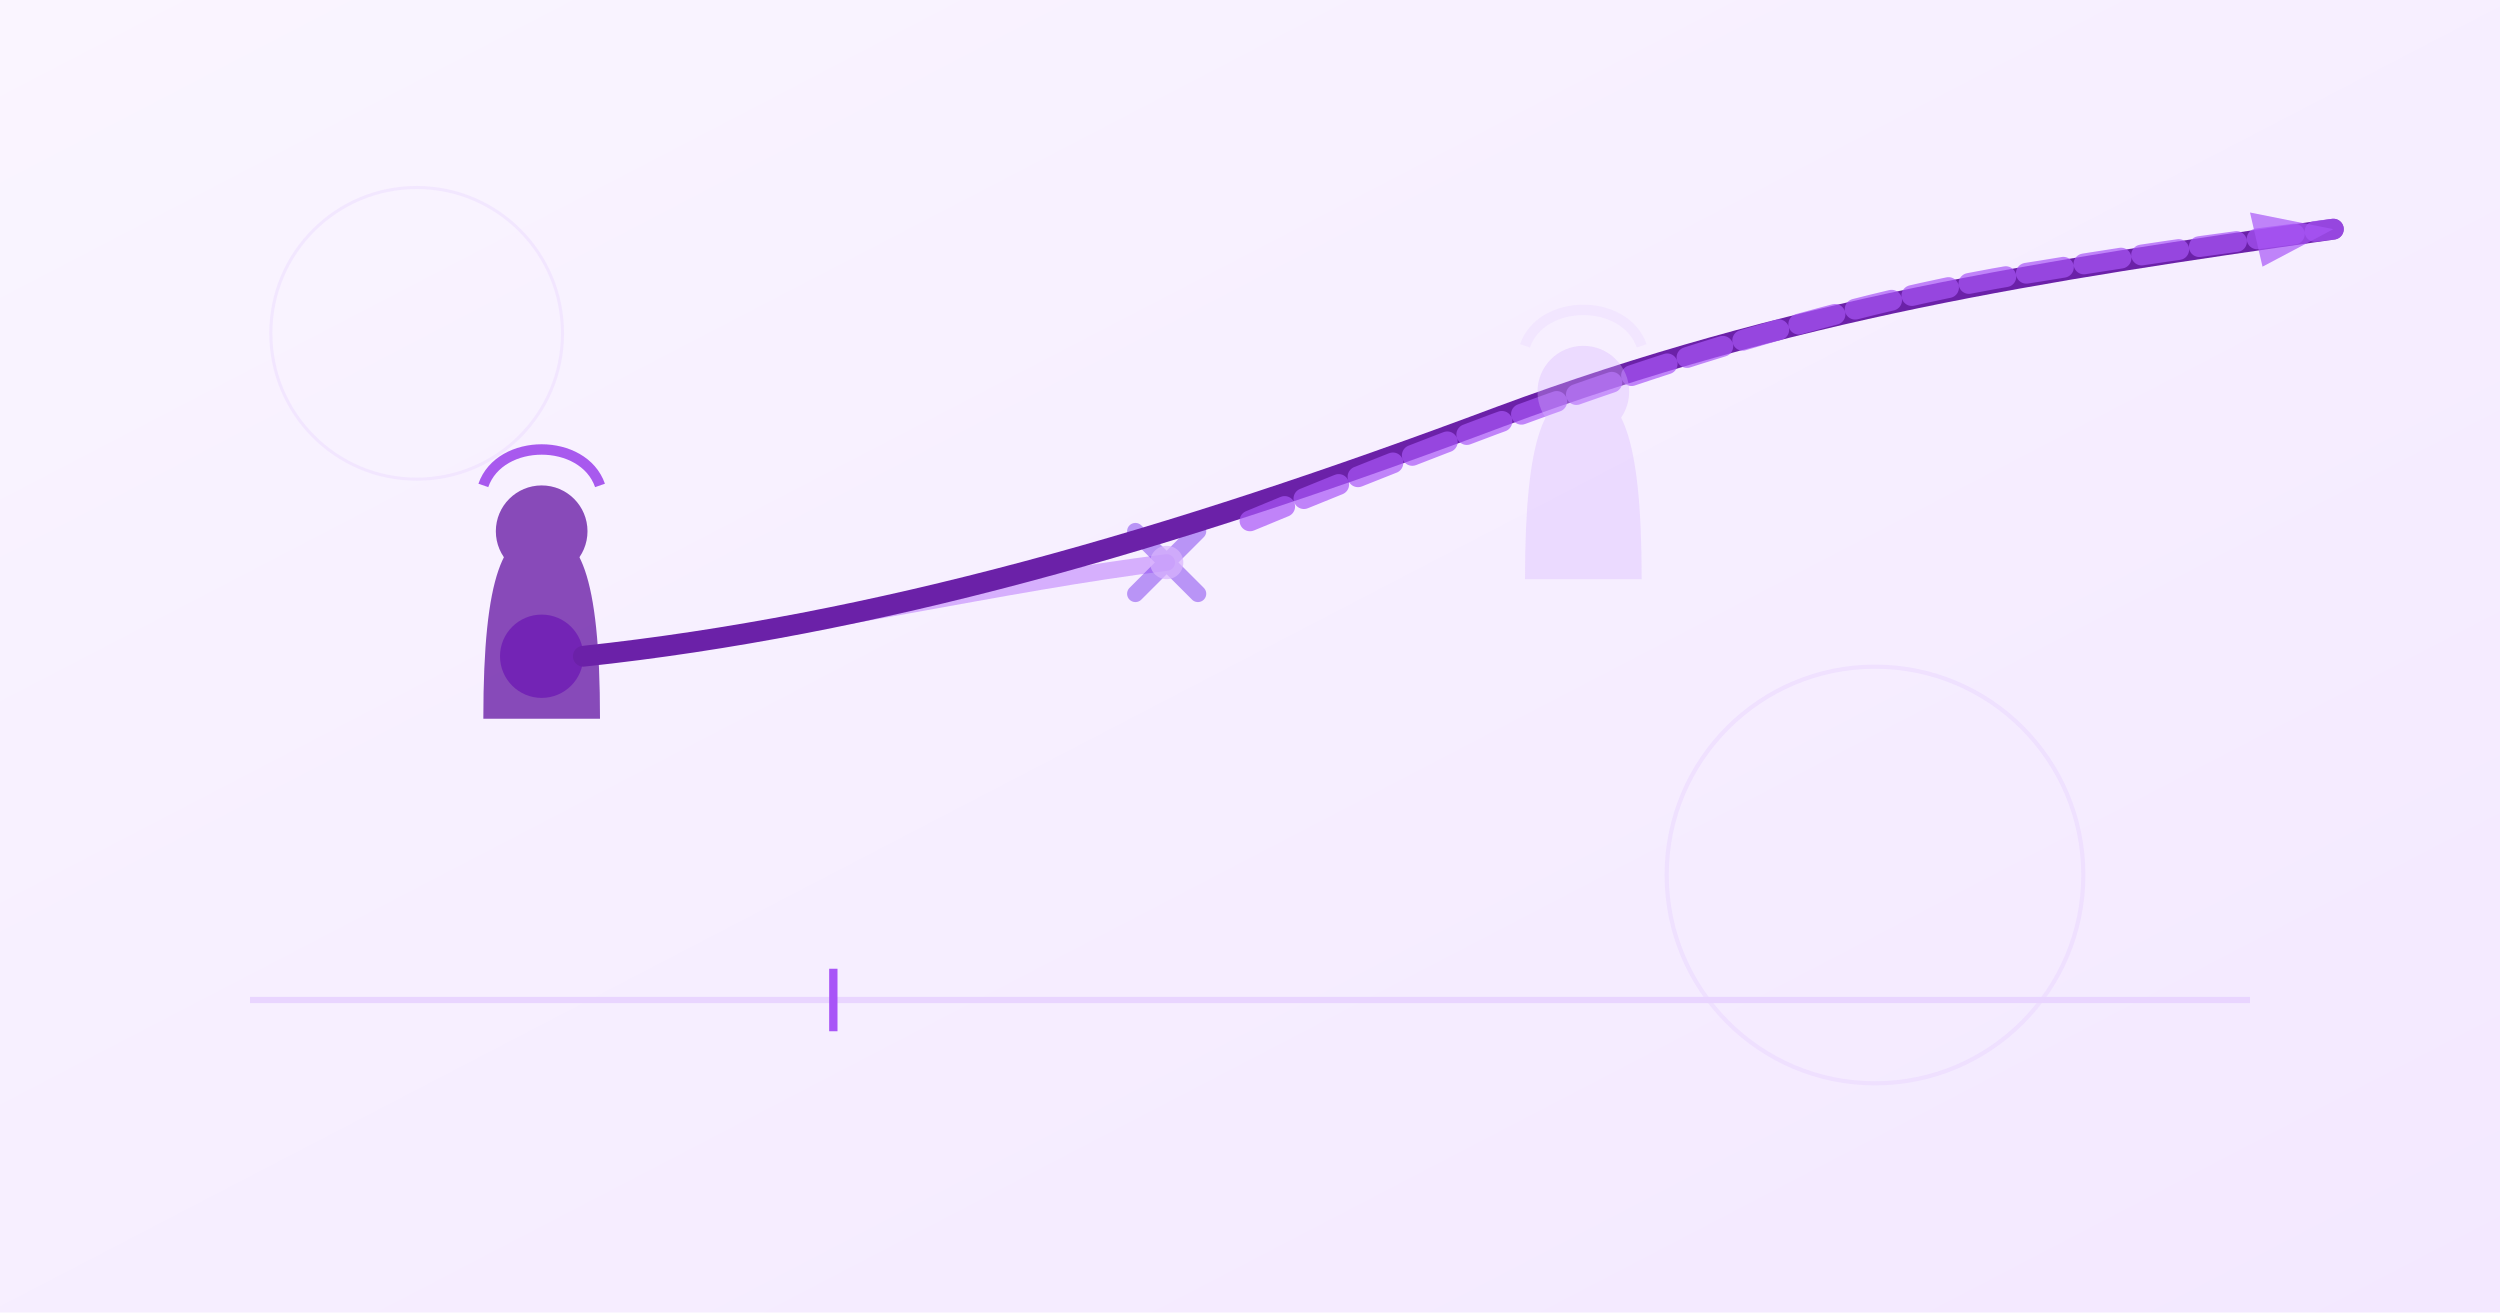
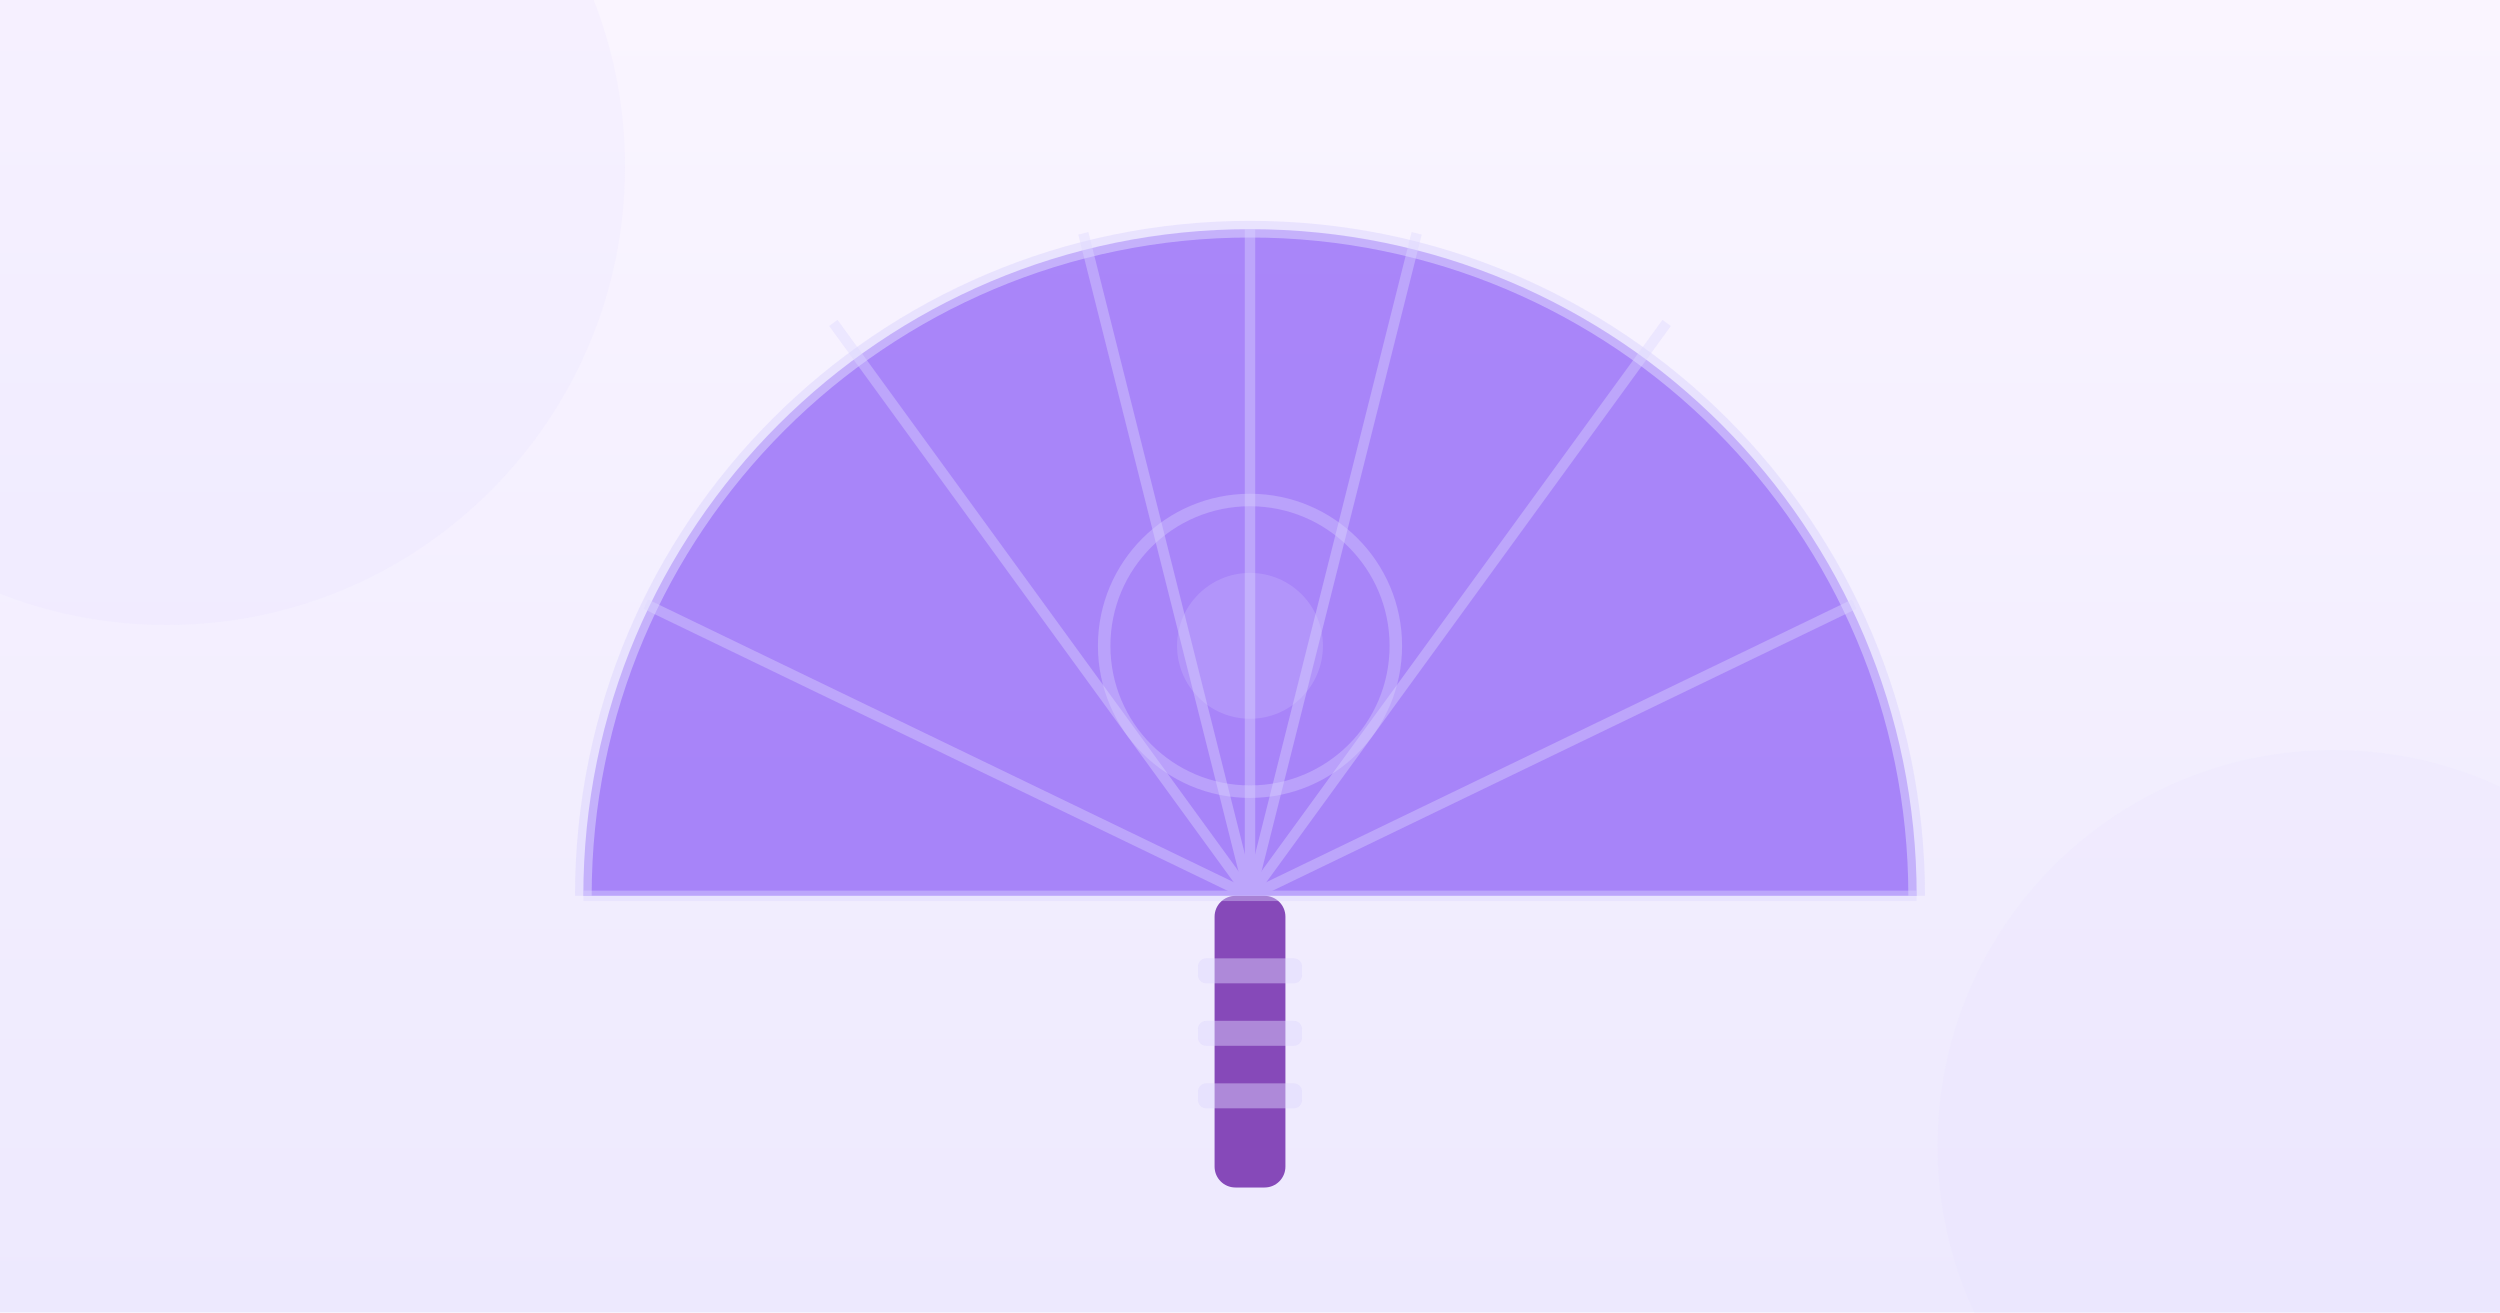
<svg xmlns="http://www.w3.org/2000/svg" width="1200" height="630" viewBox="0 0 1200 630">
  <defs>
-     <linearGradient id="bgGrad" x1="0" y1="0" x2="1" y2="1">
+     <linearGradient id="bg" x1="0" y1="0" x2="0" y2="1">
      <stop offset="0%" stop-color="#faf5ff" />
-       <stop offset="100%" stop-color="#f3e8ff" />
+       <stop offset="100%" stop-color="#ede9fe" />
    </linearGradient>
  </defs>
-   <rect width="1200" height="630" fill="url(#bgGrad)" />
-   <circle cx="260" cy="315" r="20" fill="#9333ea" />
-   <path d="M 280 315 C 400 300 480 280 560 270" fill="none" stroke="#c084fc" stroke-width="8" stroke-linecap="round" opacity="0.6" />
-   <g opacity="0.5">
-     <line x1="545" y1="255" x2="575" y2="285" stroke="#7c3aed" stroke-width="8" stroke-linecap="round" />
-     <line x1="575" y1="255" x2="545" y2="285" stroke="#7c3aed" stroke-width="8" stroke-linecap="round" />
+   <rect width="1200" height="630" fill="url(#bg)" />
+   <circle cx="80" cy="80" r="220" fill="#ddd6fe" opacity="0.15" />
+   <circle cx="1120" cy="550" r="190" fill="#ddd6fe" opacity="0.12" />
+   <rect x="583" y="430" width="34" height="140" rx="10" fill="#6b21a8" opacity="0.80" />
+   <rect x="575" y="460" width="50" height="12" rx="4" fill="#ddd6fe" opacity="0.45" />
+   <rect x="575" y="490" width="50" height="12" rx="4" fill="#ddd6fe" opacity="0.45" />
+   <rect x="575" y="520" width="50" height="12" rx="4" fill="#ddd6fe" opacity="0.45" />
+   <path d="M 280,430 A 320,320 0 0,1 920,430 Z" fill="#8b5cf6" opacity="0.72" />
+   <path d="M 280,430 A 320,320 0 0,1 920,430" fill="none" stroke="#ddd6fe" stroke-width="8" opacity="0.55" />
+   <g stroke="#ddd6fe" stroke-width="5" opacity="0.40">
+     <line x1="600" y1="430" x2="280" y2="430" />
+     <line x1="600" y1="430" x2="310" y2="290" />
+     <line x1="600" y1="430" x2="400" y2="155" />
+     <line x1="600" y1="430" x2="520" y2="112" />
+     <line x1="600" y1="430" x2="600" y2="110" />
+     <line x1="600" y1="430" x2="680" y2="112" />
+     <line x1="600" y1="430" x2="800" y2="155" />
+     <line x1="600" y1="430" x2="890" y2="290" />
+     <line x1="600" y1="430" x2="920" y2="430" />
  </g>
-   <path d="M 280 315 C 420 300 560 260 720 200 C 860 148 980 130 1120 110" fill="none" stroke="#6b21a8" stroke-width="10" stroke-linecap="round" />
-   <path d="M 600 250 C 720 200 860 148 980 130 C 1040 120 1080 115 1120 110" fill="none" stroke="#a855f7" stroke-width="10" stroke-dasharray="18 10" stroke-linecap="round" opacity="0.7" />
-   <polygon points="1120,110 1080,102 1086,128" fill="#a855f7" opacity="0.7" />
-   <circle cx="560" cy="270" r="8" fill="#d8b4fe" opacity="0.7" />
-   <line x1="120" y1="480" x2="1080" y2="480" stroke="#e9d5ff" stroke-width="3" />
-   <line x1="400" y1="465" x2="400" y2="495" stroke="#a855f7" stroke-width="4" />
-   <g transform="translate(260,255)" fill="#6b21a8" opacity="0.8">
-     <circle cx="0" cy="0" r="22" />
-     <path d="M -28 90 C -28 20 -18 0 0 0 C 18 0 28 20 28 90 Z" />
-     <path d="M -28 -22 C -20 -45 20 -45 28 -22" fill="none" stroke="#9333ea" stroke-width="5" />
-   </g>
-   <g transform="translate(760,188)" fill="#d8b4fe" opacity="0.35">
-     <circle cx="0" cy="0" r="22" />
-     <path d="M -28 90 C -28 20 -18 0 0 0 C 18 0 28 20 28 90 Z" />
-     <path d="M -28 -22 C -20 -45 20 -45 28 -22" fill="none" stroke="#e9d5ff" stroke-width="5" />
-   </g>
-   <circle cx="900" cy="420" r="100" fill="none" stroke="#e9d5ff" stroke-width="2" opacity="0.5" />
-   <circle cx="200" cy="160" r="70" fill="none" stroke="#e9d5ff" stroke-width="1.5" opacity="0.4" />
+   <circle cx="600" cy="310" r="70" fill="none" stroke="#ddd6fe" stroke-width="6" opacity="0.35" />
+   <circle cx="600" cy="310" r="35" fill="#ddd6fe" opacity="0.20" />
</svg>
